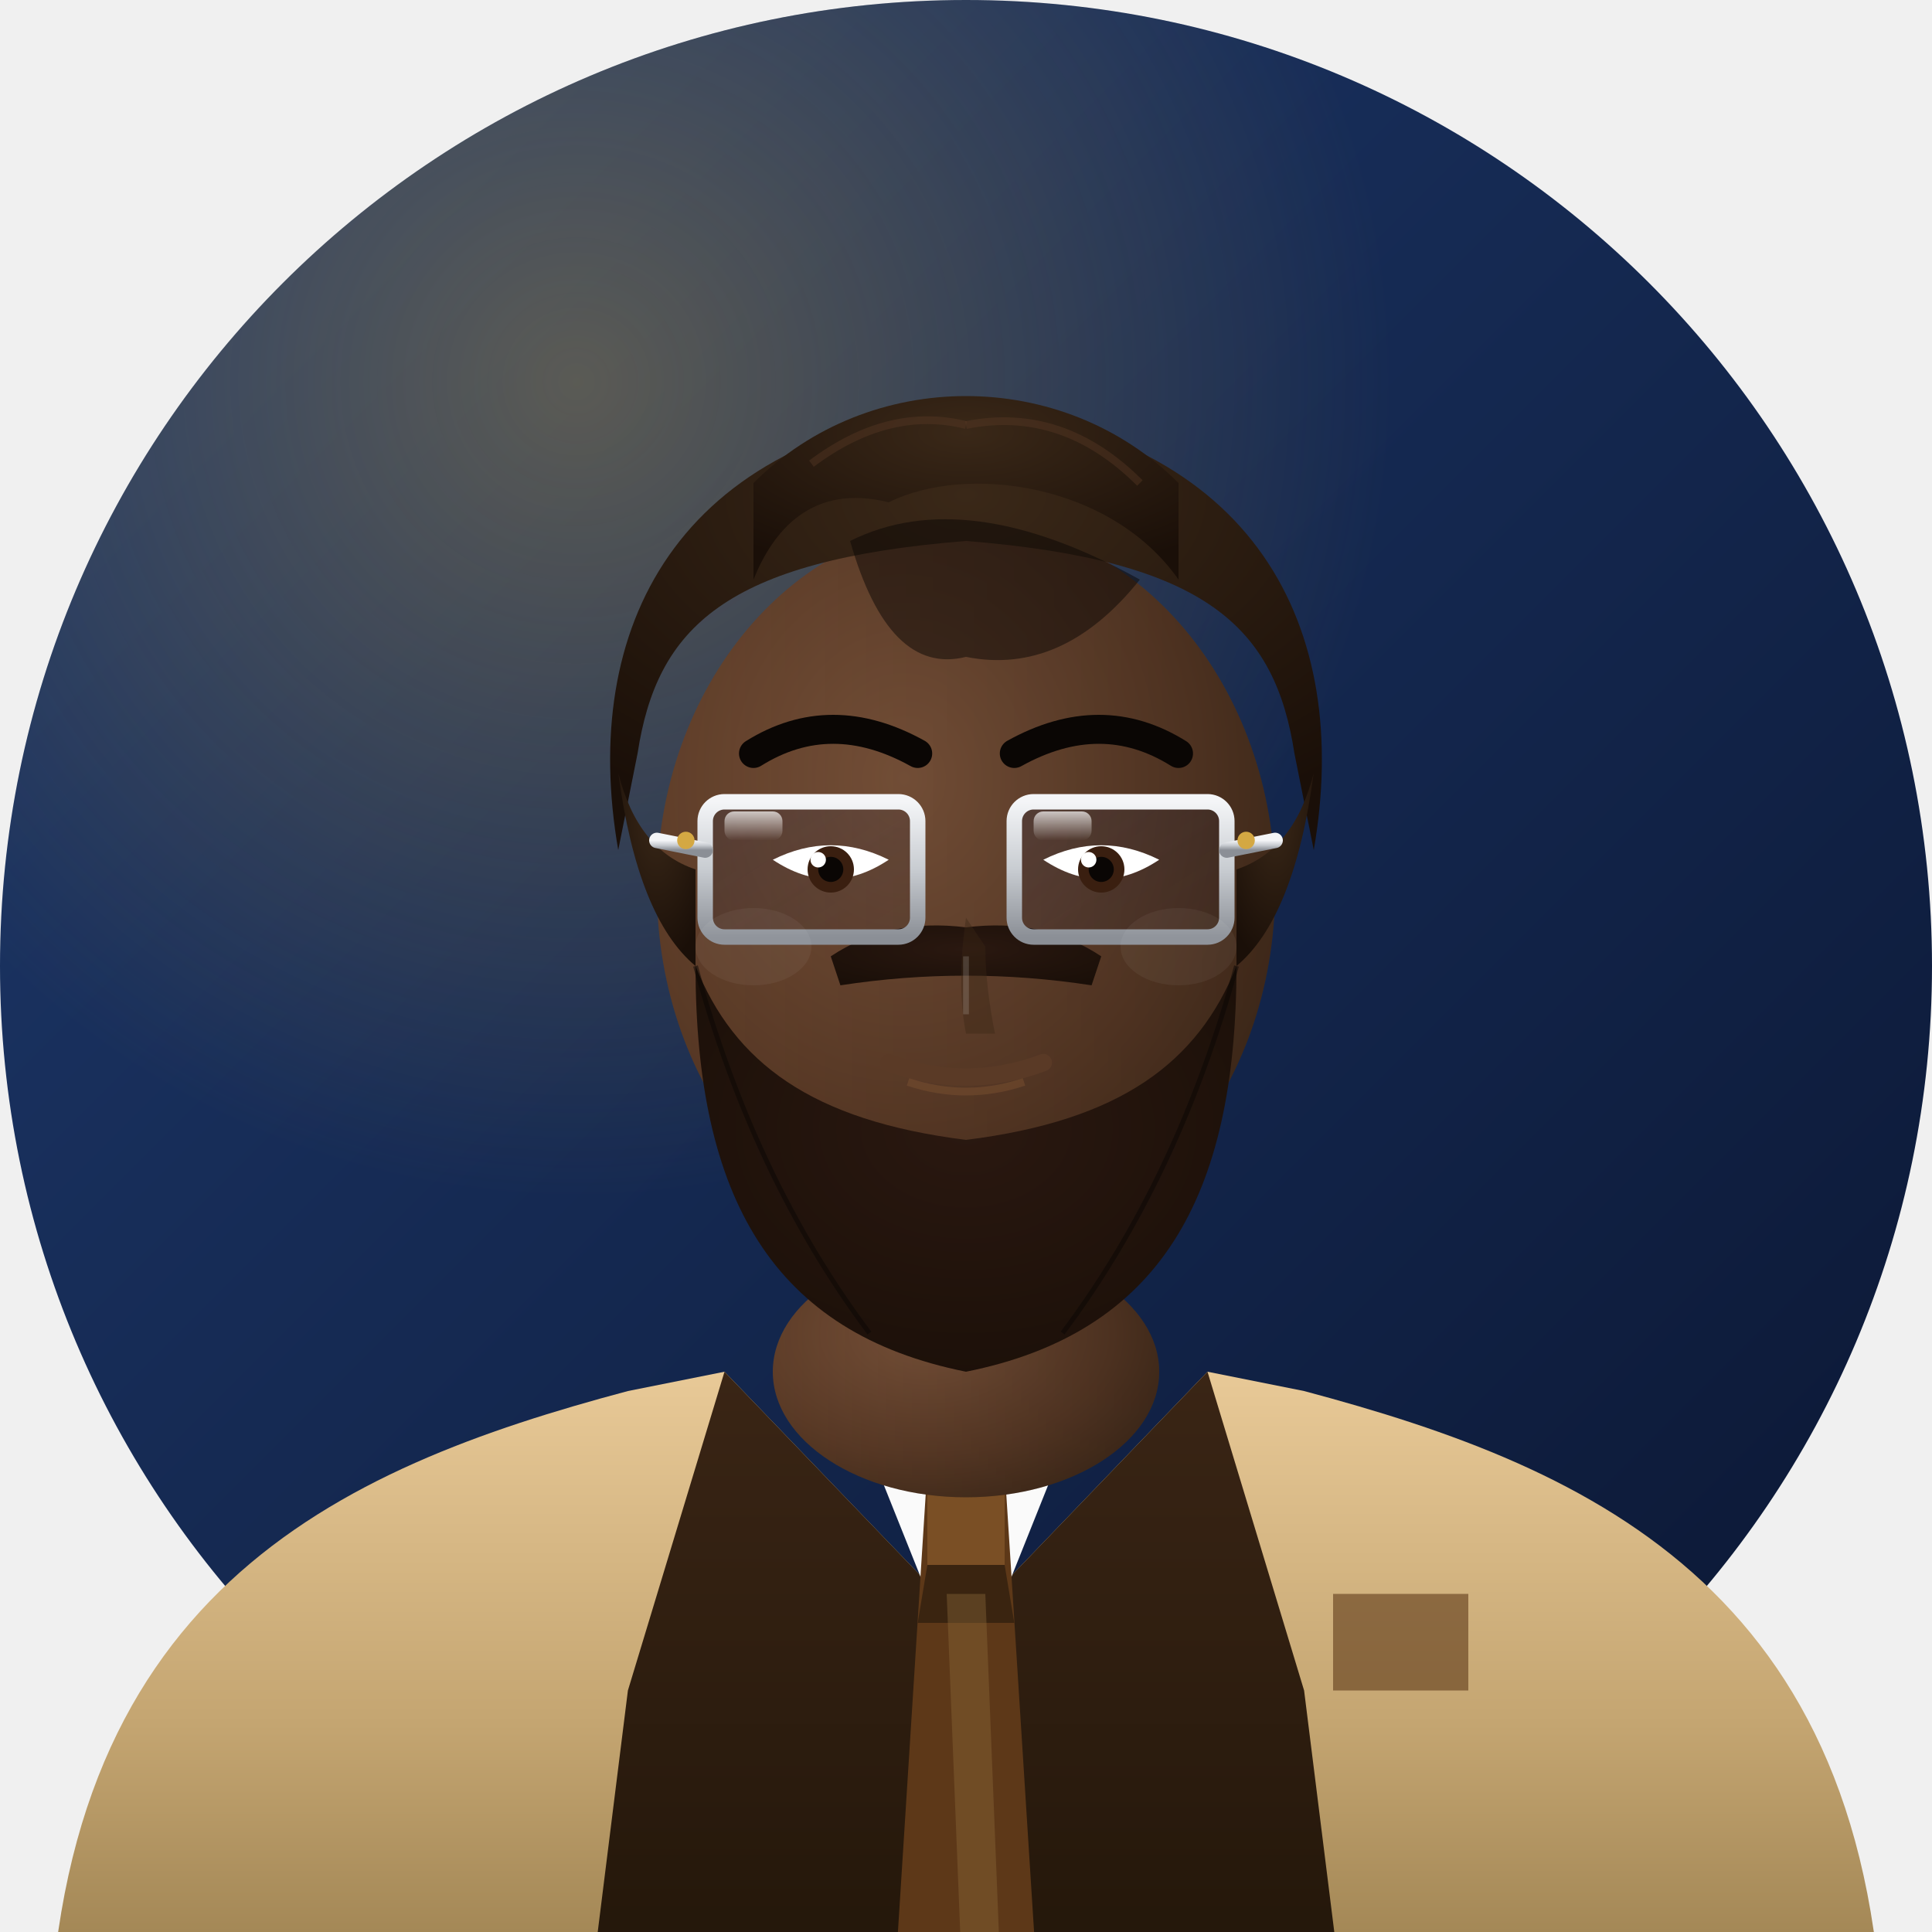
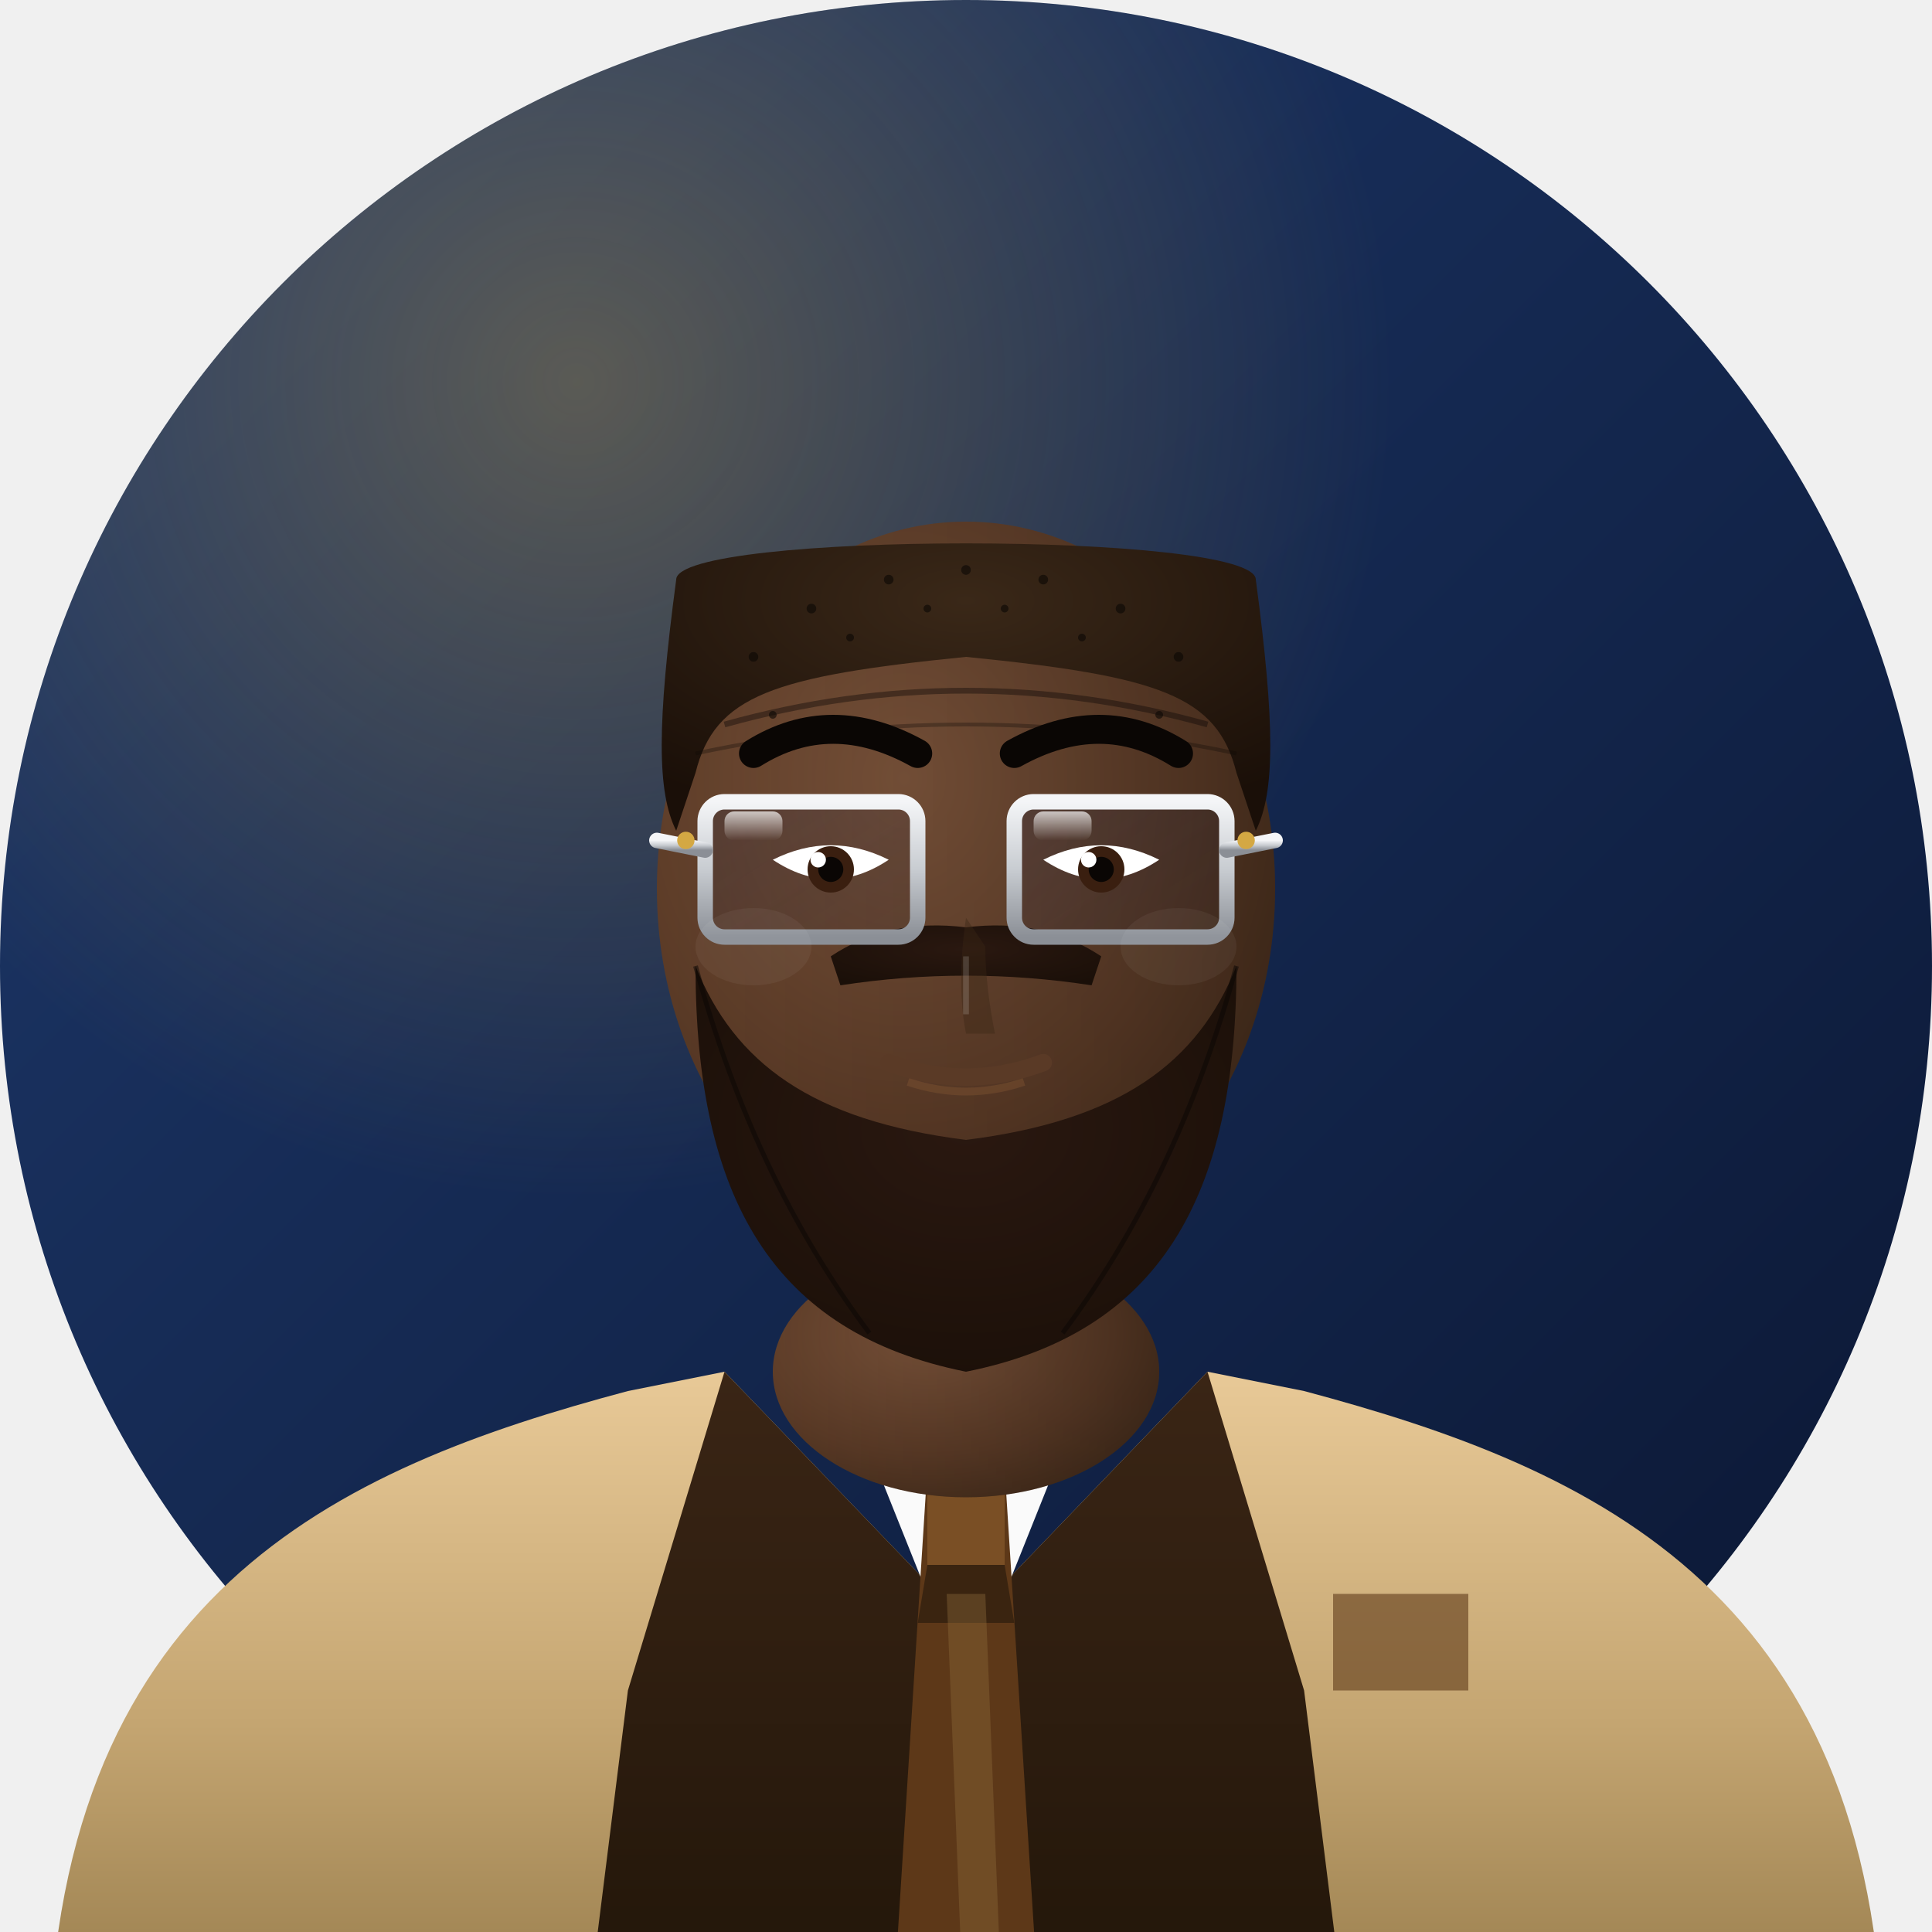
<svg xmlns="http://www.w3.org/2000/svg" viewBox="0 0 200 200">
  <defs>
    <linearGradient id="bg" x1="0%" y1="0%" x2="100%" y2="100%">
      <stop offset="0%" stop-color="#1e3a6e" />
      <stop offset="100%" stop-color="#0a1530" />
    </linearGradient>
    <radialGradient id="warmGlow" cx="30%" cy="20%" r="70%">
      <stop offset="0%" stop-color="#d4a843" stop-opacity="0.35" />
      <stop offset="60%" stop-color="#d4a843" stop-opacity="0" />
    </radialGradient>
    <radialGradient id="skin" cx="40%" cy="35%" r="80%">
      <stop offset="0%" stop-color="#7a533a" />
      <stop offset="60%" stop-color="#5a3a26" />
      <stop offset="100%" stop-color="#3d2818" />
    </radialGradient>
    <linearGradient id="skinShade" x1="0%" y1="0%" x2="100%" y2="0%">
      <stop offset="0%" stop-color="#000" stop-opacity="0" />
      <stop offset="100%" stop-color="#000" stop-opacity="0.18" />
    </linearGradient>
    <linearGradient id="suit" x1="0%" y1="0%" x2="0%" y2="100%">
      <stop offset="0%" stop-color="#e8c997" />
      <stop offset="50%" stop-color="#c4a571" />
      <stop offset="100%" stop-color="#8e7444" />
    </linearGradient>
    <linearGradient id="lapel" x1="0%" y1="0%" x2="0%" y2="100%">
      <stop offset="0%" stop-color="#3a2515" />
      <stop offset="100%" stop-color="#1f1408" />
    </linearGradient>
    <radialGradient id="hairGrad" cx="50%" cy="20%" r="80%">
      <stop offset="0%" stop-color="#3a2818" />
      <stop offset="100%" stop-color="#1a0f08" />
    </radialGradient>
    <radialGradient id="beard" cx="50%" cy="40%" r="70%">
      <stop offset="0%" stop-color="#2a1810" />
      <stop offset="100%" stop-color="#1a0f08" />
    </radialGradient>
    <linearGradient id="silver" x1="0%" y1="0%" x2="0%" y2="100%">
      <stop offset="0%" stop-color="#f4f5f7" />
      <stop offset="50%" stop-color="#c8ccd1" />
      <stop offset="100%" stop-color="#8b8f96" />
    </linearGradient>
    <linearGradient id="silverShine" x1="0%" y1="0%" x2="0%" y2="100%">
      <stop offset="0%" stop-color="#fff" stop-opacity="0.7" />
      <stop offset="100%" stop-color="#fff" stop-opacity="0" />
    </linearGradient>
    <linearGradient id="glass" x1="0%" y1="0%" x2="100%" y2="100%">
      <stop offset="0%" stop-color="#1a2c5b" stop-opacity="0.18" />
      <stop offset="100%" stop-color="#0f1c3f" stop-opacity="0.08" />
    </linearGradient>
  </defs>
  <circle cx="100" cy="100" r="100" fill="url(#bg)" />
  <circle cx="100" cy="100" r="100" fill="url(#warmGlow)" />
  <g clip-path="circle(100px at 100px 100px)">
    <path d="M 5 215 C 5 165, 35 152, 65 144 L 75 142 L 100 168 L 125 142 L 135 144 C 165 152, 195 165, 195 215 Z" fill="url(#suit)" />
    <path d="M 75 142 L 100 168 L 92 215 L 60 215 L 65 175 Z" fill="url(#lapel)" />
    <path d="M 125 142 L 100 168 L 108 215 L 140 215 L 135 175 Z" fill="url(#lapel)" />
    <path d="M 88 145 L 100 175 L 112 145 L 108 142 L 100 152 L 92 142 Z" fill="#fafafa" />
    <path d="M 92 142 L 100 152 L 108 142 L 105 145 L 100 158 L 95 145 Z" fill="#e8e8ec" />
    <path d="M 96 152 L 104 152 L 108 215 L 92 215 Z" fill="#5d3818" />
    <path d="M 96 152 L 104 152 L 104 162 L 96 162 Z" fill="#7a4f25" />
    <path d="M 96 162 L 104 162 L 105 168 L 95 168 Z" fill="#3a2410" />
    <path d="M 98 165 L 102 165 L 104 215 L 100 215 Z" fill="#8b6a3a" opacity="0.4" />
    <path d="M 138 165 L 152 165 L 152 175 L 138 175 Z" fill="#5d3818" opacity="0.6" />
  </g>
  <ellipse cx="100" cy="142" rx="20" ry="13" fill="url(#skin)" />
  <ellipse cx="100" cy="142" rx="20" ry="13" fill="url(#skinShade)" />
  <ellipse cx="100" cy="92" rx="32" ry="38" fill="url(#skin)" />
  <ellipse cx="100" cy="92" rx="32" ry="38" fill="url(#skinShade)" />
-   <path d="M 64 88            C 60 65, 70 45, 100 42            C 130 45, 140 65, 136 88            L 134 78            C 132 65, 125 58, 100 56            C 75 58, 68 65, 66 78 Z" fill="url(#hairGrad)" />
-   <path d="M 78 50 C 90 38, 110 38, 122 50 L 122 60 C 115 50, 100 48, 92 52 C 84 50, 80 55, 78 60 Z" fill="url(#hairGrad)" />
-   <path d="M 88 56 Q 100 50, 118 60 Q 110 70, 100 68 Q 92 70, 88 56 Z" fill="#0a0604" opacity="0.5" />
-   <path d="M 64 80 Q 66 95, 72 100 L 72 90 Q 66 88, 64 80 Z" fill="url(#hairGrad)" />
-   <path d="M 136 80 Q 134 95, 128 100 L 128 90 Q 134 88, 136 80 Z" fill="url(#hairGrad)" />
-   <path d="M 84 48 Q 92 42, 100 44" stroke="#5a3a26" stroke-width="0.8" fill="none" opacity="0.4" />
-   <path d="M 100 44 Q 110 42, 118 50" stroke="#5a3a26" stroke-width="0.8" fill="none" opacity="0.4" />
+   <path d="M 70 60            C 70 55, 130 55, 130 60            C 132 75, 132 82, 130 86            L 128 80            C 126 72, 120 70, 100 68            C 80 70, 74 72, 72 80            L 70 86            C 68 82, 68 75, 70 60 Z" fill="url(#hairGrad)" />
+   <path d="M 75 75 Q 100 68, 125 75" stroke="#0a0604" stroke-width="0.6" fill="none" opacity="0.4" />
+   <g fill="#0a0604" opacity="0.6">
+     <circle cx="78" cy="68" r="0.5" />
+     <circle cx="84" cy="63" r="0.5" />
+     <circle cx="92" cy="60" r="0.5" />
+     <circle cx="100" cy="59" r="0.5" />
+     <circle cx="108" cy="60" r="0.5" />
+     <circle cx="116" cy="63" r="0.5" />
+     <circle cx="122" cy="68" r="0.5" />
+     <circle cx="80" cy="74" r="0.4" />
+     <circle cx="120" cy="74" r="0.4" />
+     <circle cx="88" cy="66" r="0.4" />
+     <circle cx="112" cy="66" r="0.4" />
+     <circle cx="96" cy="63" r="0.4" />
+     <circle cx="104" cy="63" r="0.4" />
+   </g>
+   <path d="M 72 78 Q 100 72, 128 78" stroke="#0a0604" stroke-width="0.4" fill="none" opacity="0.3" />
  <path d="M 72 100 C 72 124, 80 138, 100 142 C 120 138, 128 124, 128 100 C 124 110, 116 116, 100 118 C 84 116, 76 110, 72 100 Z" fill="url(#beard)" />
  <path d="M 72 100 Q 78 122, 90 138" stroke="#0a0604" stroke-width="0.5" fill="none" opacity="0.5" />
  <path d="M 128 100 Q 122 122, 110 138" stroke="#0a0604" stroke-width="0.5" fill="none" opacity="0.5" />
  <path d="M 86 99 Q 92 95, 100 96 Q 108 95, 114 99 L 113 102 Q 100 100, 87 102 Z" fill="url(#beard)" />
  <path d="M 78 78 Q 86 73, 95 78" stroke="#0a0604" stroke-width="3" fill="none" stroke-linecap="round" />
  <path d="M 105 78 Q 114 73, 122 78" stroke="#0a0604" stroke-width="3" fill="none" stroke-linecap="round" />
  <rect x="73" y="83" width="22" height="14" rx="2" fill="url(#glass)" />
  <rect x="105" y="83" width="22" height="14" rx="2" fill="url(#glass)" />
  <path d="M 80 89 Q 86 86, 92 89 Q 86 93, 80 89 Z" fill="white" />
  <path d="M 108 89 Q 114 86, 120 89 Q 114 93, 108 89 Z" fill="white" />
  <circle cx="86" cy="90" r="2.4" fill="#3a1f10" />
  <circle cx="114" cy="90" r="2.4" fill="#3a1f10" />
  <circle cx="86" cy="90" r="1.3" fill="#0a0604" />
  <circle cx="114" cy="90" r="1.3" fill="#0a0604" />
  <circle cx="84.7" cy="89" r="0.8" fill="white" />
  <circle cx="112.7" cy="89" r="0.8" fill="white" />
  <rect x="73" y="83" width="22" height="14" rx="2" fill="none" stroke="url(#silver)" stroke-width="1.6" />
  <rect x="105" y="83" width="22" height="14" rx="2" fill="none" stroke="url(#silver)" stroke-width="1.6" />
  <path d="M 95 88 L 105 88" stroke="url(#silver)" stroke-width="1.6" stroke-linecap="round" />
  <path d="M 73 88 L 68 87" stroke="url(#silver)" stroke-width="1.6" stroke-linecap="round" />
  <path d="M 127 88 L 132 87" stroke="url(#silver)" stroke-width="1.6" stroke-linecap="round" />
  <rect x="75" y="84" width="6" height="3" rx="1" fill="url(#silverShine)" />
  <rect x="107" y="84" width="6" height="3" rx="1" fill="url(#silverShine)" />
  <circle cx="71" cy="87" r="0.9" fill="#d4a843" />
  <circle cx="129" cy="87" r="0.9" fill="#d4a843" />
  <path d="M 100 95 Q 99 102, 100 107 L 103 107 Q 102 102, 102 98 Z" fill="#3a2515" opacity="0.4" />
  <path d="M 100 99 L 100 105" stroke="#fff" stroke-width="0.6" opacity="0.15" />
  <path d="M 92 110 Q 100 113, 108 110" stroke="#5a3a26" stroke-width="1.8" fill="none" stroke-linecap="round" />
  <path d="M 94 112 Q 100 114, 106 112" stroke="#7a4f30" stroke-width="0.8" fill="none" opacity="0.5" />
  <ellipse cx="78" cy="98" rx="6" ry="4" fill="#fff" opacity="0.05" />
  <ellipse cx="122" cy="98" rx="6" ry="4" fill="#fff" opacity="0.05" />
</svg>
